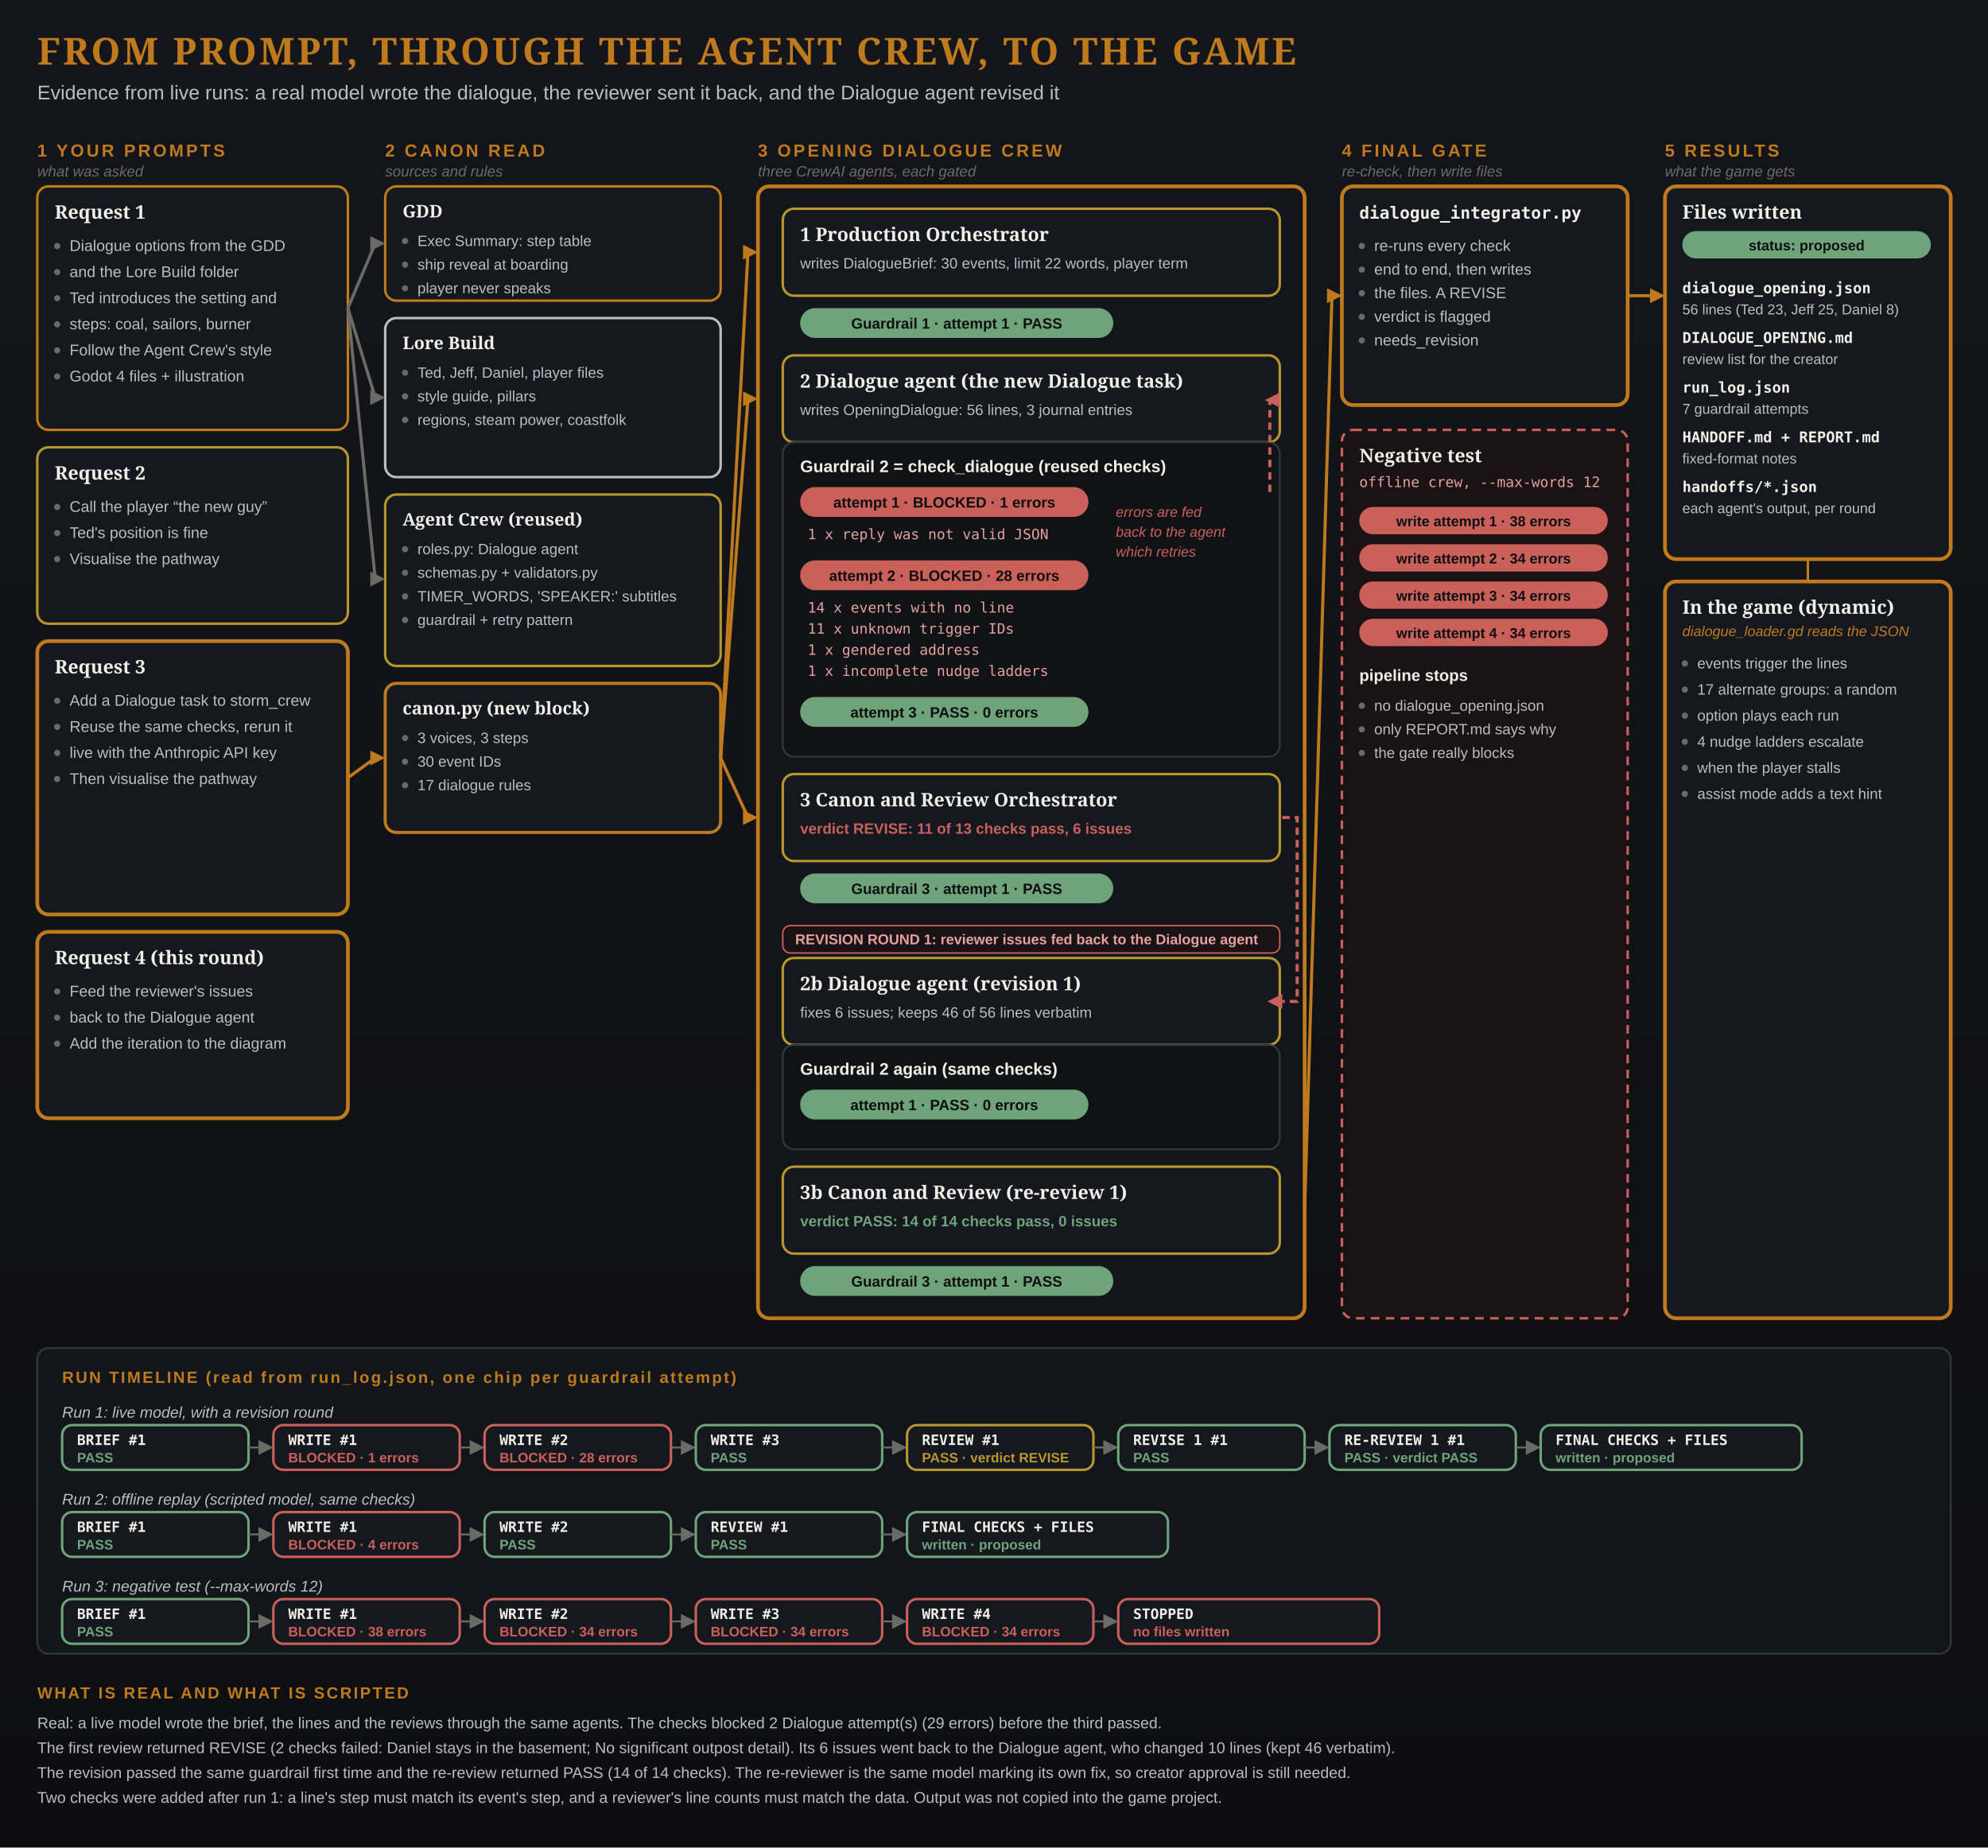
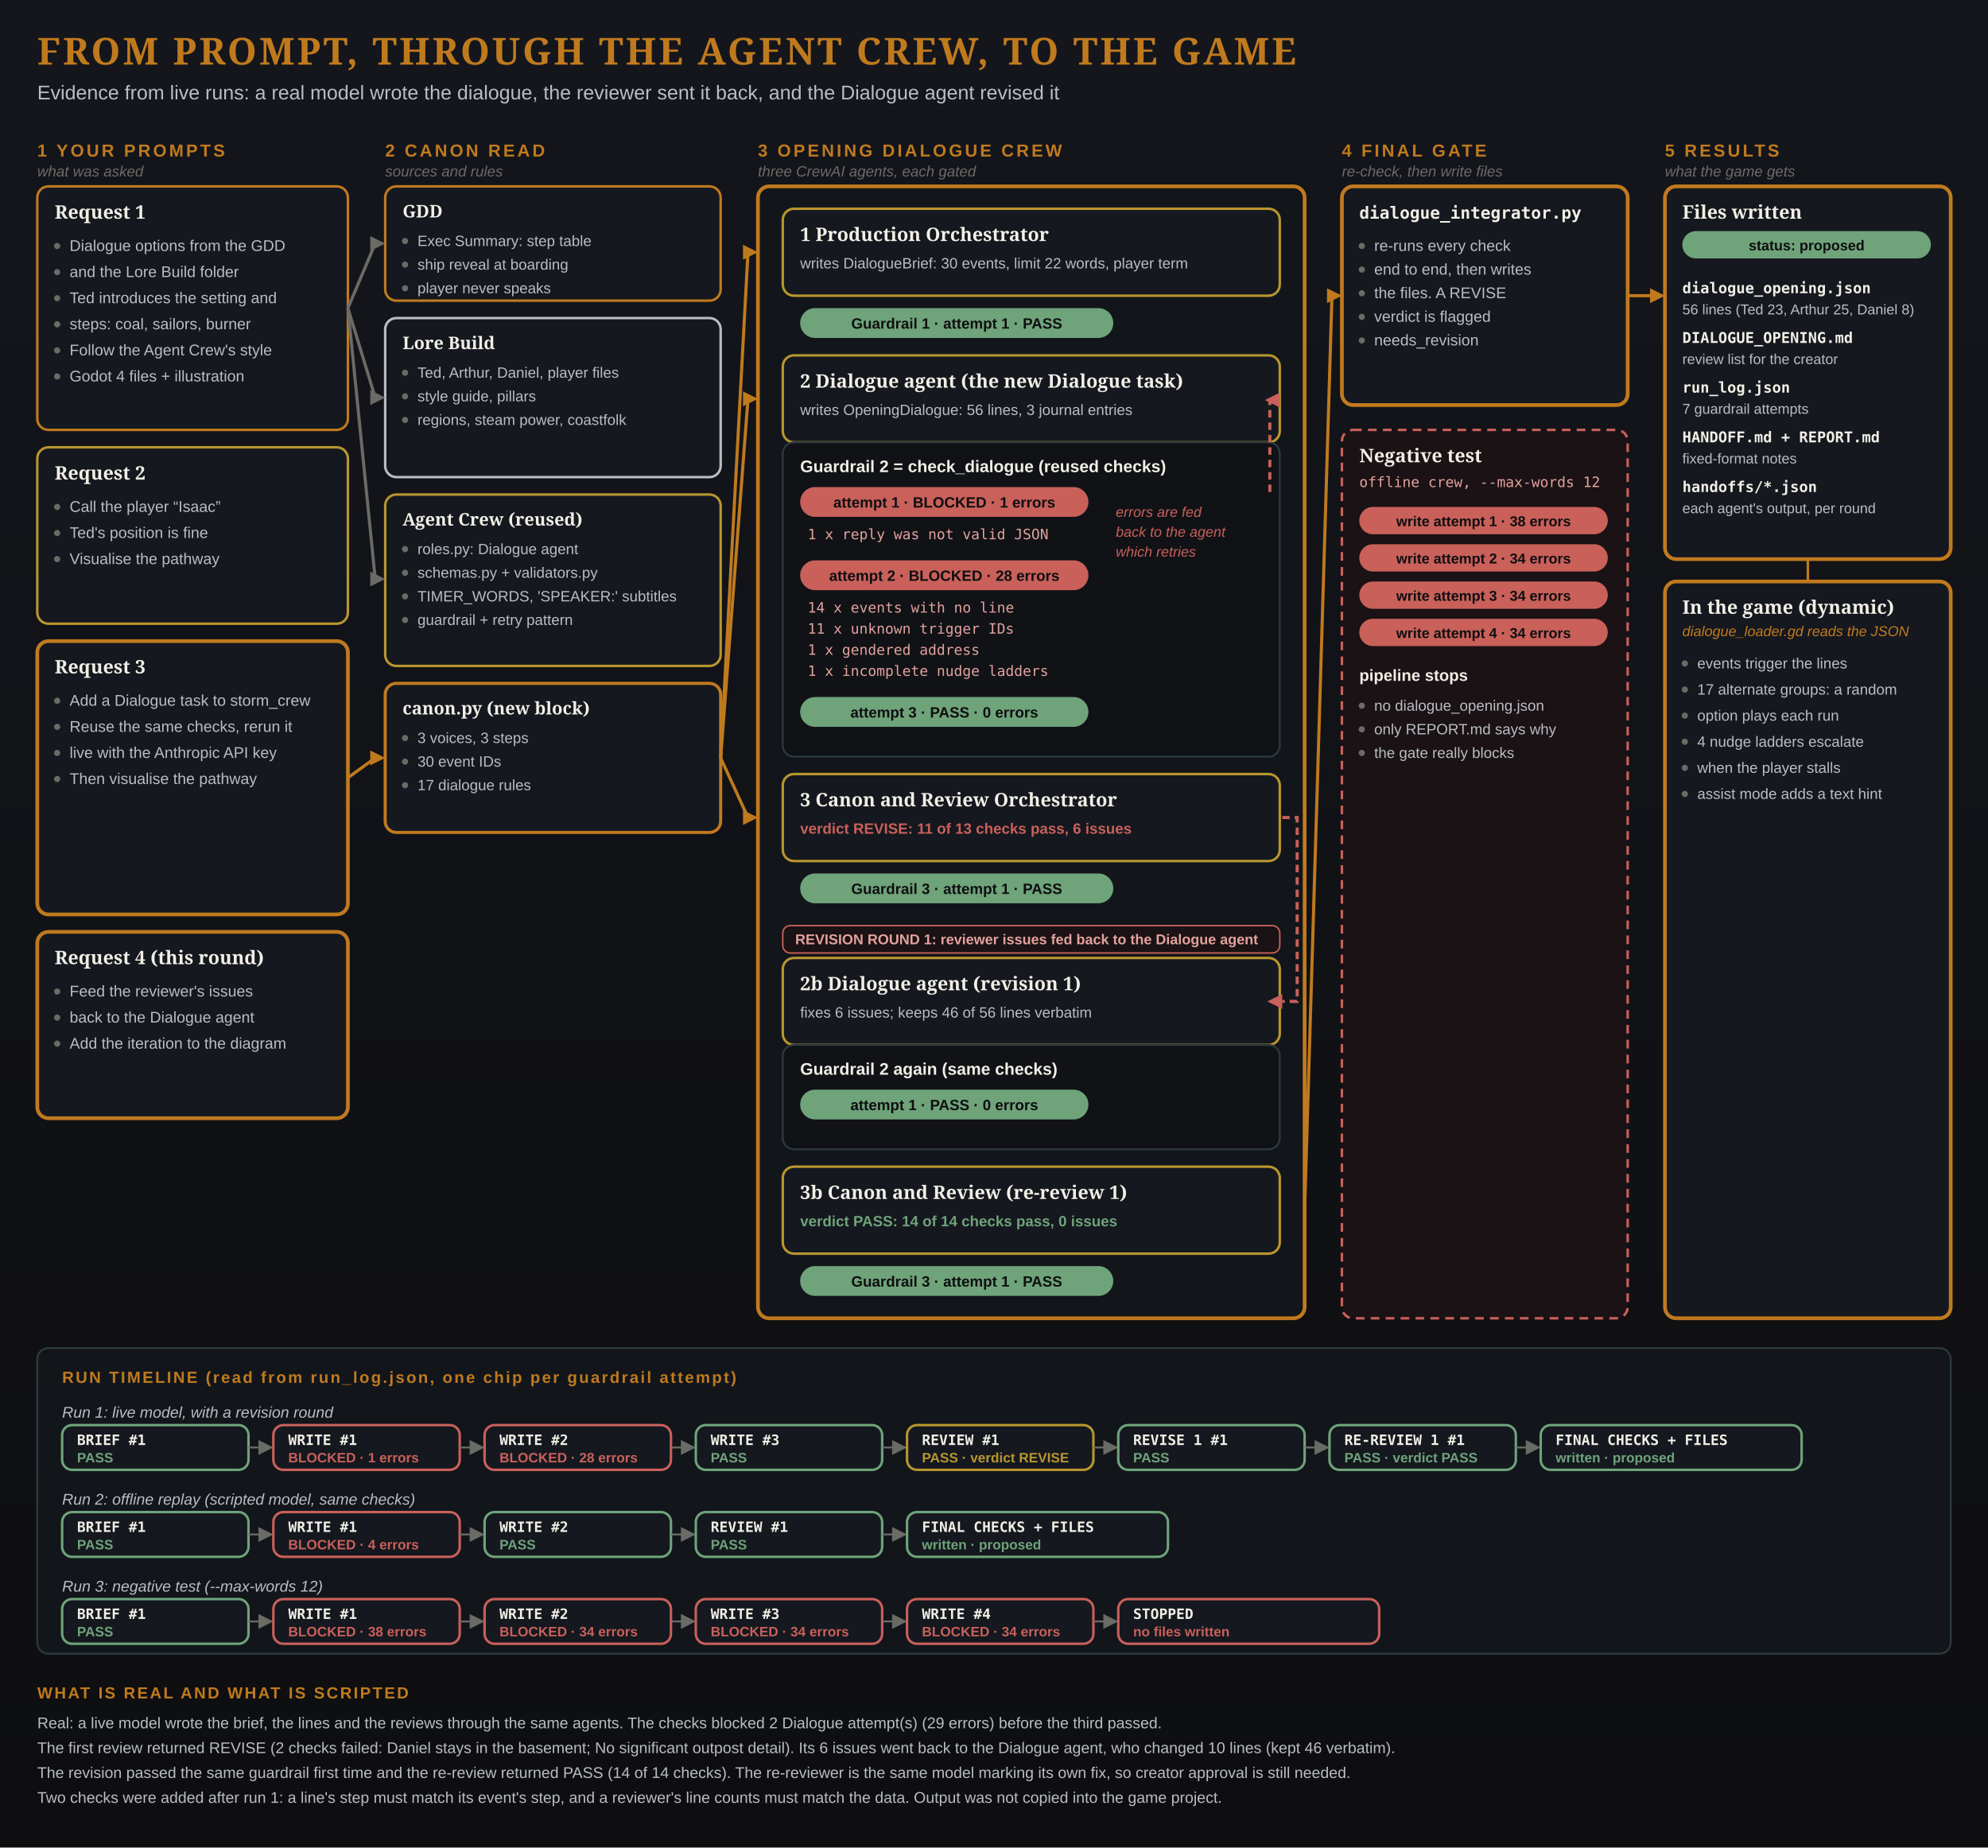
<svg xmlns="http://www.w3.org/2000/svg" viewBox="0 0 1600 1487" width="1600" height="1487">
  <defs>
    <linearGradient id="sky" x1="0" y1="0" x2="0" y2="1">
      <stop offset="0" stop-color="#14161C" />
      <stop offset="1" stop-color="#0E0E10" />
    </linearGradient>
  </defs>
  <rect width="1600" height="1487" fill="url(#sky)" />
  <text x="30" y="52" font-family="Georgia, serif" font-size="30" fill="#C07A1E" font-weight="bold" text-anchor="start" font-style="normal" letter-spacing="2">FROM PROMPT, THROUGH THE AGENT CREW, TO THE GAME</text>
  <text x="30" y="80" font-family="'Segoe UI', Arial, sans-serif" font-size="16" fill="#B9BEC4" font-weight="normal" text-anchor="start" font-style="normal" letter-spacing="0">Evidence from live runs: a real model wrote the dialogue, the reviewer sent it back, and the Dialogue agent revised it</text>
  <text x="30" y="126" font-family="'Segoe UI', Arial, sans-serif" font-size="14" fill="#C07A1E" font-weight="bold" text-anchor="start" font-style="normal" letter-spacing="2">1  YOUR PROMPTS</text>
  <text x="30" y="142" font-family="'Segoe UI', Arial, sans-serif" font-size="12" fill="#6B6B66" font-weight="normal" text-anchor="start" font-style="italic" letter-spacing="0">what was asked</text>
  <text x="310" y="126" font-family="'Segoe UI', Arial, sans-serif" font-size="14" fill="#C07A1E" font-weight="bold" text-anchor="start" font-style="normal" letter-spacing="2">2  CANON READ</text>
  <text x="310" y="142" font-family="'Segoe UI', Arial, sans-serif" font-size="12" fill="#6B6B66" font-weight="normal" text-anchor="start" font-style="italic" letter-spacing="0">sources and rules</text>
  <text x="610" y="126" font-family="'Segoe UI', Arial, sans-serif" font-size="14" fill="#C07A1E" font-weight="bold" text-anchor="start" font-style="normal" letter-spacing="2">3  OPENING DIALOGUE CREW</text>
  <text x="610" y="142" font-family="'Segoe UI', Arial, sans-serif" font-size="12" fill="#6B6B66" font-weight="normal" text-anchor="start" font-style="italic" letter-spacing="0">three CrewAI agents, each gated</text>
  <text x="1080" y="126" font-family="'Segoe UI', Arial, sans-serif" font-size="14" fill="#C07A1E" font-weight="bold" text-anchor="start" font-style="normal" letter-spacing="2">4  FINAL GATE</text>
  <text x="1080" y="142" font-family="'Segoe UI', Arial, sans-serif" font-size="12" fill="#6B6B66" font-weight="normal" text-anchor="start" font-style="italic" letter-spacing="0">re-check, then write files</text>
  <text x="1340" y="126" font-family="'Segoe UI', Arial, sans-serif" font-size="14" fill="#C07A1E" font-weight="bold" text-anchor="start" font-style="normal" letter-spacing="2">5  RESULTS</text>
  <text x="1340" y="142" font-family="'Segoe UI', Arial, sans-serif" font-size="12" fill="#6B6B66" font-weight="normal" text-anchor="start" font-style="italic" letter-spacing="0">what the game gets</text>
  <rect x="30" y="150" width="250" height="196" rx="9" fill="#15181F" stroke="#C07A1E" stroke-width="2" />
  <text x="44" y="176" font-family="Georgia, serif" font-size="15" fill="#F2EFE6" font-weight="bold" text-anchor="start" font-style="normal" letter-spacing="0">Request 1</text>
  <circle cx="46" cy="198" r="2.5" fill="#6B6B66" />
  <text x="56" y="202" font-family="'Segoe UI', Arial, sans-serif" font-size="12.5" fill="#B9BEC4" font-weight="normal" text-anchor="start" font-style="normal" letter-spacing="0">Dialogue options from the GDD</text>
  <circle cx="46" cy="219" r="2.5" fill="#6B6B66" />
  <text x="56" y="223" font-family="'Segoe UI', Arial, sans-serif" font-size="12.5" fill="#B9BEC4" font-weight="normal" text-anchor="start" font-style="normal" letter-spacing="0">and the Lore Build folder</text>
  <circle cx="46" cy="240" r="2.5" fill="#6B6B66" />
  <text x="56" y="244" font-family="'Segoe UI', Arial, sans-serif" font-size="12.5" fill="#B9BEC4" font-weight="normal" text-anchor="start" font-style="normal" letter-spacing="0">Ted introduces the setting and</text>
  <circle cx="46" cy="261" r="2.5" fill="#6B6B66" />
  <text x="56" y="265" font-family="'Segoe UI', Arial, sans-serif" font-size="12.5" fill="#B9BEC4" font-weight="normal" text-anchor="start" font-style="normal" letter-spacing="0">steps: coal, sailors, burner</text>
  <circle cx="46" cy="282" r="2.5" fill="#6B6B66" />
  <text x="56" y="286" font-family="'Segoe UI', Arial, sans-serif" font-size="12.5" fill="#B9BEC4" font-weight="normal" text-anchor="start" font-style="normal" letter-spacing="0">Follow the Agent Crew's style</text>
  <circle cx="46" cy="303" r="2.5" fill="#6B6B66" />
  <text x="56" y="307" font-family="'Segoe UI', Arial, sans-serif" font-size="12.5" fill="#B9BEC4" font-weight="normal" text-anchor="start" font-style="normal" letter-spacing="0">Godot 4 files + illustration</text>
  <rect x="30" y="360" width="250" height="142" rx="9" fill="#15181F" stroke="#B8962E" stroke-width="2" />
  <text x="44" y="386" font-family="Georgia, serif" font-size="15" fill="#F2EFE6" font-weight="bold" text-anchor="start" font-style="normal" letter-spacing="0">Request 2</text>
  <circle cx="46" cy="408" r="2.5" fill="#6B6B66" />
-   <text x="56" y="412" font-family="'Segoe UI', Arial, sans-serif" font-size="12.5" fill="#B9BEC4" font-weight="normal" text-anchor="start" font-style="normal" letter-spacing="0">Call the player “the new guy”</text>
+   <text x="56" y="412" font-family="'Segoe UI', Arial, sans-serif" font-size="12.5" fill="#B9BEC4" font-weight="normal" text-anchor="start" font-style="normal" letter-spacing="0">Call the player “Isaac”</text>
  <circle cx="46" cy="429" r="2.5" fill="#6B6B66" />
  <text x="56" y="433" font-family="'Segoe UI', Arial, sans-serif" font-size="12.5" fill="#B9BEC4" font-weight="normal" text-anchor="start" font-style="normal" letter-spacing="0">Ted's position is fine</text>
  <circle cx="46" cy="450" r="2.5" fill="#6B6B66" />
  <text x="56" y="454" font-family="'Segoe UI', Arial, sans-serif" font-size="12.5" fill="#B9BEC4" font-weight="normal" text-anchor="start" font-style="normal" letter-spacing="0">Visualise the pathway</text>
  <rect x="30" y="516" width="250" height="220" rx="9" fill="#15181F" stroke="#C07A1E" stroke-width="3" />
  <text x="44" y="542" font-family="Georgia, serif" font-size="15" fill="#F2EFE6" font-weight="bold" text-anchor="start" font-style="normal" letter-spacing="0">Request 3</text>
  <circle cx="46" cy="564" r="2.5" fill="#6B6B66" />
  <text x="56" y="568" font-family="'Segoe UI', Arial, sans-serif" font-size="12.5" fill="#B9BEC4" font-weight="normal" text-anchor="start" font-style="normal" letter-spacing="0">Add a Dialogue task to storm_crew</text>
  <circle cx="46" cy="585" r="2.5" fill="#6B6B66" />
  <text x="56" y="589" font-family="'Segoe UI', Arial, sans-serif" font-size="12.5" fill="#B9BEC4" font-weight="normal" text-anchor="start" font-style="normal" letter-spacing="0">Reuse the same checks, rerun it</text>
  <circle cx="46" cy="606" r="2.5" fill="#6B6B66" />
  <text x="56" y="610" font-family="'Segoe UI', Arial, sans-serif" font-size="12.5" fill="#B9BEC4" font-weight="normal" text-anchor="start" font-style="normal" letter-spacing="0">live with the Anthropic API key</text>
  <circle cx="46" cy="627" r="2.5" fill="#6B6B66" />
  <text x="56" y="631" font-family="'Segoe UI', Arial, sans-serif" font-size="12.5" fill="#B9BEC4" font-weight="normal" text-anchor="start" font-style="normal" letter-spacing="0">Then visualise the pathway</text>
  <rect x="30" y="750" width="250" height="150" rx="9" fill="#15181F" stroke="#C07A1E" stroke-width="3" />
  <text x="44" y="776" font-family="Georgia, serif" font-size="15" fill="#F2EFE6" font-weight="bold" text-anchor="start" font-style="normal" letter-spacing="0">Request 4 (this round)</text>
  <circle cx="46" cy="798" r="2.5" fill="#6B6B66" />
  <text x="56" y="802" font-family="'Segoe UI', Arial, sans-serif" font-size="12.5" fill="#B9BEC4" font-weight="normal" text-anchor="start" font-style="normal" letter-spacing="0">Feed the reviewer's issues</text>
  <circle cx="46" cy="819" r="2.5" fill="#6B6B66" />
  <text x="56" y="823" font-family="'Segoe UI', Arial, sans-serif" font-size="12.5" fill="#B9BEC4" font-weight="normal" text-anchor="start" font-style="normal" letter-spacing="0">back to the Dialogue agent</text>
  <circle cx="46" cy="840" r="2.5" fill="#6B6B66" />
  <text x="56" y="844" font-family="'Segoe UI', Arial, sans-serif" font-size="12.5" fill="#B9BEC4" font-weight="normal" text-anchor="start" font-style="normal" letter-spacing="0">Add the iteration to the diagram</text>
  <rect x="310" y="150" width="270" height="92" rx="9" fill="#15181F" stroke="#C07A1E" stroke-width="2" />
  <text x="324" y="175" font-family="Georgia, serif" font-size="14" fill="#F2EFE6" font-weight="bold" text-anchor="start" font-style="normal" letter-spacing="0">GDD</text>
  <circle cx="326" cy="194" r="2.5" fill="#6B6B66" />
  <text x="336" y="198" font-family="'Segoe UI', Arial, sans-serif" font-size="12" fill="#B9BEC4" font-weight="normal" text-anchor="start" font-style="normal" letter-spacing="0">Exec Summary: step table</text>
  <circle cx="326" cy="213" r="2.5" fill="#6B6B66" />
  <text x="336" y="217" font-family="'Segoe UI', Arial, sans-serif" font-size="12" fill="#B9BEC4" font-weight="normal" text-anchor="start" font-style="normal" letter-spacing="0">ship reveal at boarding</text>
  <circle cx="326" cy="232" r="2.5" fill="#6B6B66" />
  <text x="336" y="236" font-family="'Segoe UI', Arial, sans-serif" font-size="12" fill="#B9BEC4" font-weight="normal" text-anchor="start" font-style="normal" letter-spacing="0">player never speaks</text>
  <rect x="310" y="256" width="270" height="128" rx="9" fill="#15181F" stroke="#B9BEC4" stroke-width="2" />
  <text x="324" y="281" font-family="Georgia, serif" font-size="14" fill="#F2EFE6" font-weight="bold" text-anchor="start" font-style="normal" letter-spacing="0">Lore Build</text>
  <circle cx="326" cy="300" r="2.5" fill="#6B6B66" />
-   <text x="336" y="304" font-family="'Segoe UI', Arial, sans-serif" font-size="12" fill="#B9BEC4" font-weight="normal" text-anchor="start" font-style="normal" letter-spacing="0">Ted, Jeff, Daniel, player files</text>
+   <text x="336" y="304" font-family="'Segoe UI', Arial, sans-serif" font-size="12" fill="#B9BEC4" font-weight="normal" text-anchor="start" font-style="normal" letter-spacing="0">Ted, Arthur, Daniel, player files</text>
  <circle cx="326" cy="319" r="2.5" fill="#6B6B66" />
  <text x="336" y="323" font-family="'Segoe UI', Arial, sans-serif" font-size="12" fill="#B9BEC4" font-weight="normal" text-anchor="start" font-style="normal" letter-spacing="0">style guide, pillars</text>
  <circle cx="326" cy="338" r="2.5" fill="#6B6B66" />
  <text x="336" y="342" font-family="'Segoe UI', Arial, sans-serif" font-size="12" fill="#B9BEC4" font-weight="normal" text-anchor="start" font-style="normal" letter-spacing="0">regions, steam power, coastfolk</text>
  <rect x="310" y="398" width="270" height="138" rx="9" fill="#15181F" stroke="#B8962E" stroke-width="2" />
  <text x="324" y="423" font-family="Georgia, serif" font-size="14" fill="#F2EFE6" font-weight="bold" text-anchor="start" font-style="normal" letter-spacing="0">Agent Crew (reused)</text>
  <circle cx="326" cy="442" r="2.5" fill="#6B6B66" />
  <text x="336" y="446" font-family="'Segoe UI', Arial, sans-serif" font-size="12" fill="#B9BEC4" font-weight="normal" text-anchor="start" font-style="normal" letter-spacing="0">roles.py: Dialogue agent</text>
  <circle cx="326" cy="461" r="2.5" fill="#6B6B66" />
  <text x="336" y="465" font-family="'Segoe UI', Arial, sans-serif" font-size="12" fill="#B9BEC4" font-weight="normal" text-anchor="start" font-style="normal" letter-spacing="0">schemas.py + validators.py</text>
  <circle cx="326" cy="480" r="2.5" fill="#6B6B66" />
  <text x="336" y="484" font-family="'Segoe UI', Arial, sans-serif" font-size="12" fill="#B9BEC4" font-weight="normal" text-anchor="start" font-style="normal" letter-spacing="0">TIMER_WORDS, 'SPEAKER:' subtitles</text>
  <circle cx="326" cy="499" r="2.5" fill="#6B6B66" />
  <text x="336" y="503" font-family="'Segoe UI', Arial, sans-serif" font-size="12" fill="#B9BEC4" font-weight="normal" text-anchor="start" font-style="normal" letter-spacing="0">guardrail + retry pattern</text>
  <rect x="310" y="550" width="270" height="120" rx="9" fill="#15181F" stroke="#C07A1E" stroke-width="2.5" />
  <text x="324" y="575" font-family="Georgia, serif" font-size="14" fill="#F2EFE6" font-weight="bold" text-anchor="start" font-style="normal" letter-spacing="0">canon.py (new block)</text>
  <circle cx="326" cy="594" r="2.5" fill="#6B6B66" />
  <text x="336" y="598" font-family="'Segoe UI', Arial, sans-serif" font-size="12" fill="#B9BEC4" font-weight="normal" text-anchor="start" font-style="normal" letter-spacing="0">3 voices, 3 steps</text>
  <circle cx="326" cy="613" r="2.5" fill="#6B6B66" />
  <text x="336" y="617" font-family="'Segoe UI', Arial, sans-serif" font-size="12" fill="#B9BEC4" font-weight="normal" text-anchor="start" font-style="normal" letter-spacing="0">30 event IDs</text>
  <circle cx="326" cy="632" r="2.5" fill="#6B6B66" />
  <text x="336" y="636" font-family="'Segoe UI', Arial, sans-serif" font-size="12" fill="#B9BEC4" font-weight="normal" text-anchor="start" font-style="normal" letter-spacing="0">17 dialogue rules</text>
  <line x1="280" y1="248" x2="302" y2="196" stroke="#6B6B66" stroke-width="2.5" />
  <polygon points="310,196 298,190 298,202" fill="#6B6B66" />
  <line x1="280" y1="248" x2="302" y2="320" stroke="#6B6B66" stroke-width="2.5" />
  <polygon points="310,320 298,314 298,326" fill="#6B6B66" />
  <line x1="280" y1="248" x2="302" y2="466" stroke="#6B6B66" stroke-width="2.5" />
  <polygon points="310,466 298,460 298,472" fill="#6B6B66" />
  <line x1="280" y1="626" x2="302" y2="610" stroke="#C07A1E" stroke-width="2.5" />
  <polygon points="310,610 298,604 298,616" fill="#C07A1E" />
  <rect x="610" y="150" width="440" height="911" rx="9" fill="#12161B" stroke="#C07A1E" stroke-width="3" />
  <rect x="630" y="168" width="400" height="70" rx="9" fill="#15181F" stroke="#B8962E" stroke-width="2" />
  <text x="644" y="194" font-family="Georgia, serif" font-size="15" fill="#F2EFE6" font-weight="bold" text-anchor="start" font-style="normal" letter-spacing="0">1  Production Orchestrator</text>
  <text x="644" y="216" font-family="'Segoe UI', Arial, sans-serif" font-size="12" fill="#B9BEC4" font-weight="normal" text-anchor="start" font-style="normal" letter-spacing="0">writes DialogueBrief: 30 events, limit 22 words, player term</text>
  <rect x="644" y="248" width="252" height="24" rx="12.0" fill="#6FA37A" stroke="#6FA37A" stroke-width="0" />
  <text x="770.0" y="264.5" font-family="'Segoe UI', Arial, sans-serif" font-size="12" fill="#0E0E10" font-weight="bold" text-anchor="middle" font-style="normal" letter-spacing="0">Guardrail 1 · attempt 1 · PASS</text>
  <rect x="630" y="286" width="400" height="70" rx="9" fill="#15181F" stroke="#B8962E" stroke-width="2" />
  <text x="644" y="312" font-family="Georgia, serif" font-size="15" fill="#F2EFE6" font-weight="bold" text-anchor="start" font-style="normal" letter-spacing="0">2  Dialogue agent  (the new Dialogue task)</text>
  <text x="644" y="334" font-family="'Segoe UI', Arial, sans-serif" font-size="12" fill="#B9BEC4" font-weight="normal" text-anchor="start" font-style="normal" letter-spacing="0">writes OpeningDialogue: 56 lines, 3 journal entries</text>
  <rect x="630" y="356" width="400" height="253" rx="9" fill="#101216" stroke="#2C3A40" stroke-width="1.5" />
  <text x="644" y="380" font-family="'Segoe UI', Arial, sans-serif" font-size="13.5" fill="#F2EFE6" font-weight="bold" text-anchor="start" font-style="normal" letter-spacing="0">Guardrail 2 = check_dialogue (reused checks)</text>
  <rect x="644" y="392" width="232" height="24" rx="12.0" fill="#C9605A" stroke="#C9605A" stroke-width="0" />
  <text x="760.0" y="408.5" font-family="'Segoe UI', Arial, sans-serif" font-size="12" fill="#0E0E10" font-weight="bold" text-anchor="middle" font-style="normal" letter-spacing="0">attempt 1 · BLOCKED · 1 errors</text>
  <text x="650" y="434" font-family="Consolas, monospace" font-size="11.5" fill="#E3A29D" font-weight="normal" text-anchor="start" font-style="normal" letter-spacing="0">1 x reply was not valid JSON</text>
  <rect x="644" y="451" width="232" height="24" rx="12.0" fill="#C9605A" stroke="#C9605A" stroke-width="0" />
  <text x="760.0" y="467.5" font-family="'Segoe UI', Arial, sans-serif" font-size="12" fill="#0E0E10" font-weight="bold" text-anchor="middle" font-style="normal" letter-spacing="0">attempt 2 · BLOCKED · 28 errors</text>
  <text x="650" y="493" font-family="Consolas, monospace" font-size="11.5" fill="#E3A29D" font-weight="normal" text-anchor="start" font-style="normal" letter-spacing="0">14 x events with no line</text>
  <text x="650" y="510" font-family="Consolas, monospace" font-size="11.5" fill="#E3A29D" font-weight="normal" text-anchor="start" font-style="normal" letter-spacing="0">11 x unknown trigger IDs</text>
  <text x="650" y="527" font-family="Consolas, monospace" font-size="11.5" fill="#E3A29D" font-weight="normal" text-anchor="start" font-style="normal" letter-spacing="0">1 x gendered address</text>
  <text x="650" y="544" font-family="Consolas, monospace" font-size="11.5" fill="#E3A29D" font-weight="normal" text-anchor="start" font-style="normal" letter-spacing="0">1 x incomplete nudge ladders</text>
  <rect x="644" y="561" width="232" height="24" rx="12.0" fill="#6FA37A" stroke="#6FA37A" stroke-width="0" />
  <text x="760.0" y="577.5" font-family="'Segoe UI', Arial, sans-serif" font-size="12" fill="#0E0E10" font-weight="bold" text-anchor="middle" font-style="normal" letter-spacing="0">attempt 3 · PASS · 0 errors</text>
  <text x="898" y="416" font-family="'Segoe UI', Arial, sans-serif" font-size="11.5" fill="#C9605A" font-weight="normal" text-anchor="start" font-style="italic" letter-spacing="0">errors are fed</text>
  <text x="898" y="432" font-family="'Segoe UI', Arial, sans-serif" font-size="11.5" fill="#C9605A" font-weight="normal" text-anchor="start" font-style="italic" letter-spacing="0">back to the agent</text>
  <text x="898" y="448" font-family="'Segoe UI', Arial, sans-serif" font-size="11.5" fill="#C9605A" font-weight="normal" text-anchor="start" font-style="italic" letter-spacing="0">which retries</text>
  <rect x="630" y="623" width="400" height="70" rx="9" fill="#15181F" stroke="#B8962E" stroke-width="2" />
  <text x="644" y="649" font-family="Georgia, serif" font-size="15" fill="#F2EFE6" font-weight="bold" text-anchor="start" font-style="normal" letter-spacing="0">3  Canon and Review Orchestrator</text>
  <text x="644" y="671" font-family="'Segoe UI', Arial, sans-serif" font-size="12" fill="#C9605A" font-weight="bold" text-anchor="start" font-style="normal" letter-spacing="0">verdict REVISE: 11 of 13 checks pass, 6 issues</text>
  <rect x="644" y="703" width="252" height="24" rx="12.0" fill="#6FA37A" stroke="#6FA37A" stroke-width="0" />
  <text x="770.0" y="719.5" font-family="'Segoe UI', Arial, sans-serif" font-size="12" fill="#0E0E10" font-weight="bold" text-anchor="middle" font-style="normal" letter-spacing="0">Guardrail 3 · attempt 1 · PASS</text>
  <rect x="630" y="745" width="400" height="22" rx="6" fill="#1A1214" stroke="#C9605A" stroke-width="1.2" />
  <text x="640" y="760" font-family="'Segoe UI', Arial, sans-serif" font-size="11.5" fill="#E3A29D" font-weight="bold" text-anchor="start" font-style="normal" letter-spacing="0">REVISION ROUND 1: reviewer issues fed back to the Dialogue agent</text>
  <rect x="630" y="771" width="400" height="70" rx="9" fill="#15181F" stroke="#B8962E" stroke-width="2" />
  <text x="644" y="797" font-family="Georgia, serif" font-size="15" fill="#F2EFE6" font-weight="bold" text-anchor="start" font-style="normal" letter-spacing="0">2b  Dialogue agent  (revision 1)</text>
  <text x="644" y="819" font-family="'Segoe UI', Arial, sans-serif" font-size="12" fill="#B9BEC4" font-weight="normal" text-anchor="start" font-style="normal" letter-spacing="0">fixes 6 issues; keeps 46 of 56 lines verbatim</text>
  <rect x="630" y="841" width="400" height="84" rx="9" fill="#101216" stroke="#2C3A40" stroke-width="1.5" />
  <text x="644" y="865" font-family="'Segoe UI', Arial, sans-serif" font-size="13.5" fill="#F2EFE6" font-weight="bold" text-anchor="start" font-style="normal" letter-spacing="0">Guardrail 2 again (same checks)</text>
  <rect x="644" y="877" width="232" height="24" rx="12.0" fill="#6FA37A" stroke="#6FA37A" stroke-width="0" />
  <text x="760.0" y="893.5" font-family="'Segoe UI', Arial, sans-serif" font-size="12" fill="#0E0E10" font-weight="bold" text-anchor="middle" font-style="normal" letter-spacing="0">attempt 1 · PASS · 0 errors</text>
  <rect x="630" y="939" width="400" height="70" rx="9" fill="#15181F" stroke="#B8962E" stroke-width="2" />
  <text x="644" y="965" font-family="Georgia, serif" font-size="15" fill="#F2EFE6" font-weight="bold" text-anchor="start" font-style="normal" letter-spacing="0">3b  Canon and Review  (re-review 1)</text>
  <text x="644" y="987" font-family="'Segoe UI', Arial, sans-serif" font-size="12" fill="#6FA37A" font-weight="bold" text-anchor="start" font-style="normal" letter-spacing="0">verdict PASS: 14 of 14 checks pass, 0 issues</text>
  <rect x="644" y="1019" width="252" height="24" rx="12.0" fill="#6FA37A" stroke="#6FA37A" stroke-width="0" />
  <text x="770.0" y="1035.5" font-family="'Segoe UI', Arial, sans-serif" font-size="12" fill="#0E0E10" font-weight="bold" text-anchor="middle" font-style="normal" letter-spacing="0">Guardrail 3 · attempt 1 · PASS</text>
  <line x1="830.0" y1="356" x2="830.0" y2="356" stroke="#C07A1E" stroke-width="2" />
  <path d="M1022 396 V322 H1030" fill="none" stroke="#C9605A" stroke-width="2.5" stroke-dasharray="6 4" />
  <polygon points="1018,322 1030,316 1030,328" fill="#C9605A" />
  <path d="M1032 658 H1044 V806 H1032" fill="none" stroke="#C9605A" stroke-width="2.5" stroke-dasharray="6 4" />
  <polygon points="1020,806 1032,800 1032,812" fill="#C9605A" />
  <line x1="580" y1="610" x2="602" y2="203" stroke="#C07A1E" stroke-width="2.5" />
  <polygon points="610,203 598,197 598,209" fill="#C07A1E" />
  <line x1="580" y1="610" x2="602" y2="321" stroke="#C07A1E" stroke-width="2.5" />
  <polygon points="610,321 598,315 598,327" fill="#C07A1E" />
  <line x1="580" y1="610" x2="602" y2="658" stroke="#C07A1E" stroke-width="2.5" />
  <polygon points="610,658 598,652 598,664" fill="#C07A1E" />
  <rect x="1080" y="150" width="230" height="176" rx="9" fill="#15181F" stroke="#C07A1E" stroke-width="3" />
  <text x="1094" y="176" font-family="Consolas, monospace" font-size="13.5" fill="#F2EFE6" font-weight="bold" text-anchor="start" font-style="normal" letter-spacing="0">dialogue_integrator.py</text>
  <circle cx="1096" cy="198" r="2.5" fill="#6B6B66" />
  <text x="1106" y="202" font-family="'Segoe UI', Arial, sans-serif" font-size="12.5" fill="#B9BEC4" font-weight="normal" text-anchor="start" font-style="normal" letter-spacing="0">re-runs every check</text>
  <circle cx="1096" cy="217" r="2.5" fill="#6B6B66" />
  <text x="1106" y="221" font-family="'Segoe UI', Arial, sans-serif" font-size="12.5" fill="#B9BEC4" font-weight="normal" text-anchor="start" font-style="normal" letter-spacing="0">end to end, then writes</text>
  <circle cx="1096" cy="236" r="2.5" fill="#6B6B66" />
  <text x="1106" y="240" font-family="'Segoe UI', Arial, sans-serif" font-size="12.5" fill="#B9BEC4" font-weight="normal" text-anchor="start" font-style="normal" letter-spacing="0">the files. A REVISE</text>
  <circle cx="1096" cy="255" r="2.5" fill="#6B6B66" />
  <text x="1106" y="259" font-family="'Segoe UI', Arial, sans-serif" font-size="12.5" fill="#B9BEC4" font-weight="normal" text-anchor="start" font-style="normal" letter-spacing="0">verdict is flagged</text>
  <circle cx="1096" cy="274" r="2.5" fill="#6B6B66" />
  <text x="1106" y="278" font-family="'Segoe UI', Arial, sans-serif" font-size="12.5" fill="#B9BEC4" font-weight="normal" text-anchor="start" font-style="normal" letter-spacing="0">needs_revision</text>
  <line x1="1050" y1="974" x2="1072" y2="238" stroke="#C07A1E" stroke-width="2.5" />
  <polygon points="1080,238 1068,232 1068,244" fill="#C07A1E" />
  <rect x="1080" y="346" width="230" height="715" rx="9" fill="#1A1214" stroke="#C9605A" stroke-width="2" stroke-dasharray="7 5" />
  <text x="1094" y="372" font-family="Georgia, serif" font-size="15" fill="#F2EFE6" font-weight="bold" text-anchor="start" font-style="normal" letter-spacing="0">Negative test</text>
  <text x="1094" y="392" font-family="Consolas, monospace" font-size="11.5" fill="#E3A29D" font-weight="normal" text-anchor="start" font-style="normal" letter-spacing="0">offline crew, --max-words 12</text>
  <rect x="1094" y="408" width="200" height="22" rx="11.0" fill="#C9605A" stroke="#C9605A" stroke-width="0" />
  <text x="1194.0" y="423.5" font-family="'Segoe UI', Arial, sans-serif" font-size="11.5" fill="#0E0E10" font-weight="bold" text-anchor="middle" font-style="normal" letter-spacing="0">write attempt 1 · 38 errors</text>
  <rect x="1094" y="438" width="200" height="22" rx="11.0" fill="#C9605A" stroke="#C9605A" stroke-width="0" />
  <text x="1194.0" y="453.5" font-family="'Segoe UI', Arial, sans-serif" font-size="11.5" fill="#0E0E10" font-weight="bold" text-anchor="middle" font-style="normal" letter-spacing="0">write attempt 2 · 34 errors</text>
  <rect x="1094" y="468" width="200" height="22" rx="11.0" fill="#C9605A" stroke="#C9605A" stroke-width="0" />
  <text x="1194.0" y="483.5" font-family="'Segoe UI', Arial, sans-serif" font-size="11.5" fill="#0E0E10" font-weight="bold" text-anchor="middle" font-style="normal" letter-spacing="0">write attempt 3 · 34 errors</text>
  <rect x="1094" y="498" width="200" height="22" rx="11.0" fill="#C9605A" stroke="#C9605A" stroke-width="0" />
  <text x="1194.0" y="513.5" font-family="'Segoe UI', Arial, sans-serif" font-size="11.5" fill="#0E0E10" font-weight="bold" text-anchor="middle" font-style="normal" letter-spacing="0">write attempt 4 · 34 errors</text>
  <text x="1094" y="548" font-family="'Segoe UI', Arial, sans-serif" font-size="13" fill="#F2EFE6" font-weight="bold" text-anchor="start" font-style="normal" letter-spacing="0">pipeline stops</text>
  <circle cx="1096" cy="568" r="2.5" fill="#6B6B66" />
  <text x="1106" y="572" font-family="'Segoe UI', Arial, sans-serif" font-size="12" fill="#B9BEC4" font-weight="normal" text-anchor="start" font-style="normal" letter-spacing="0">no dialogue_opening.json</text>
  <circle cx="1096" cy="587" r="2.5" fill="#6B6B66" />
  <text x="1106" y="591" font-family="'Segoe UI', Arial, sans-serif" font-size="12" fill="#B9BEC4" font-weight="normal" text-anchor="start" font-style="normal" letter-spacing="0">only REPORT.md says why</text>
  <circle cx="1096" cy="606" r="2.5" fill="#6B6B66" />
  <text x="1106" y="610" font-family="'Segoe UI', Arial, sans-serif" font-size="12" fill="#B9BEC4" font-weight="normal" text-anchor="start" font-style="normal" letter-spacing="0">the gate really blocks</text>
  <rect x="1340" y="150" width="230" height="300" rx="9" fill="#15181F" stroke="#C07A1E" stroke-width="3" />
  <text x="1354" y="176" font-family="Georgia, serif" font-size="15" fill="#F2EFE6" font-weight="bold" text-anchor="start" font-style="normal" letter-spacing="0">Files written</text>
  <rect x="1354" y="186" width="200" height="22" rx="11.0" fill="#6FA37A" stroke="#6FA37A" stroke-width="0" />
  <text x="1454.0" y="201.5" font-family="'Segoe UI', Arial, sans-serif" font-size="11.5" fill="#0E0E10" font-weight="bold" text-anchor="middle" font-style="normal" letter-spacing="0">status: proposed</text>
  <text x="1354" y="236" font-family="Consolas, monospace" font-size="12" fill="#F2EFE6" font-weight="bold" text-anchor="start" font-style="normal" letter-spacing="0">dialogue_opening.json</text>
-   <text x="1354" y="253" font-family="'Segoe UI', Arial, sans-serif" font-size="11.5" fill="#B9BEC4" font-weight="normal" text-anchor="start" font-style="normal" letter-spacing="0">56 lines (Ted 23, Jeff 25, Daniel 8)</text>
+   <text x="1354" y="253" font-family="'Segoe UI', Arial, sans-serif" font-size="11.5" fill="#B9BEC4" font-weight="normal" text-anchor="start" font-style="normal" letter-spacing="0">56 lines (Ted 23, Arthur 25, Daniel 8)</text>
  <text x="1354" y="276" font-family="Consolas, monospace" font-size="12" fill="#F2EFE6" font-weight="bold" text-anchor="start" font-style="normal" letter-spacing="0">DIALOGUE_OPENING.md</text>
  <text x="1354" y="293" font-family="'Segoe UI', Arial, sans-serif" font-size="11.5" fill="#B9BEC4" font-weight="normal" text-anchor="start" font-style="normal" letter-spacing="0">review list for the creator</text>
  <text x="1354" y="316" font-family="Consolas, monospace" font-size="12" fill="#F2EFE6" font-weight="bold" text-anchor="start" font-style="normal" letter-spacing="0">run_log.json</text>
  <text x="1354" y="333" font-family="'Segoe UI', Arial, sans-serif" font-size="11.5" fill="#B9BEC4" font-weight="normal" text-anchor="start" font-style="normal" letter-spacing="0">7 guardrail attempts</text>
  <text x="1354" y="356" font-family="Consolas, monospace" font-size="12" fill="#F2EFE6" font-weight="bold" text-anchor="start" font-style="normal" letter-spacing="0">HANDOFF.md + REPORT.md</text>
  <text x="1354" y="373" font-family="'Segoe UI', Arial, sans-serif" font-size="11.5" fill="#B9BEC4" font-weight="normal" text-anchor="start" font-style="normal" letter-spacing="0">fixed-format notes</text>
  <text x="1354" y="396" font-family="Consolas, monospace" font-size="12" fill="#F2EFE6" font-weight="bold" text-anchor="start" font-style="normal" letter-spacing="0">handoffs/*.json</text>
  <text x="1354" y="413" font-family="'Segoe UI', Arial, sans-serif" font-size="11.5" fill="#B9BEC4" font-weight="normal" text-anchor="start" font-style="normal" letter-spacing="0">each agent's output, per round</text>
  <line x1="1310" y1="238" x2="1332" y2="238" stroke="#C07A1E" stroke-width="2.5" />
  <polygon points="1340,238 1328,232 1328,244" fill="#C07A1E" />
  <rect x="1340" y="468" width="230" height="593" rx="9" fill="#15181F" stroke="#C07A1E" stroke-width="3" />
  <text x="1354" y="494" font-family="Georgia, serif" font-size="15" fill="#F2EFE6" font-weight="bold" text-anchor="start" font-style="normal" letter-spacing="0">In the game (dynamic)</text>
  <text x="1354" y="512" font-family="'Segoe UI', Arial, sans-serif" font-size="11.5" fill="#C07A1E" font-weight="normal" text-anchor="start" font-style="italic" letter-spacing="0">dialogue_loader.gd reads the JSON</text>
  <circle cx="1356" cy="534" r="2.5" fill="#6B6B66" />
  <text x="1366" y="538" font-family="'Segoe UI', Arial, sans-serif" font-size="12" fill="#B9BEC4" font-weight="normal" text-anchor="start" font-style="normal" letter-spacing="0">events trigger the lines</text>
  <circle cx="1356" cy="555" r="2.5" fill="#6B6B66" />
  <text x="1366" y="559" font-family="'Segoe UI', Arial, sans-serif" font-size="12" fill="#B9BEC4" font-weight="normal" text-anchor="start" font-style="normal" letter-spacing="0">17 alternate groups: a random</text>
  <circle cx="1356" cy="576" r="2.5" fill="#6B6B66" />
  <text x="1366" y="580" font-family="'Segoe UI', Arial, sans-serif" font-size="12" fill="#B9BEC4" font-weight="normal" text-anchor="start" font-style="normal" letter-spacing="0">option plays each run</text>
  <circle cx="1356" cy="597" r="2.5" fill="#6B6B66" />
  <text x="1366" y="601" font-family="'Segoe UI', Arial, sans-serif" font-size="12" fill="#B9BEC4" font-weight="normal" text-anchor="start" font-style="normal" letter-spacing="0">4 nudge ladders escalate</text>
  <circle cx="1356" cy="618" r="2.5" fill="#6B6B66" />
  <text x="1366" y="622" font-family="'Segoe UI', Arial, sans-serif" font-size="12" fill="#B9BEC4" font-weight="normal" text-anchor="start" font-style="normal" letter-spacing="0">when the player stalls</text>
  <circle cx="1356" cy="639" r="2.5" fill="#6B6B66" />
  <text x="1366" y="643" font-family="'Segoe UI', Arial, sans-serif" font-size="12" fill="#B9BEC4" font-weight="normal" text-anchor="start" font-style="normal" letter-spacing="0">assist mode adds a text hint</text>
  <line x1="1455.0" y1="450" x2="1455.0" y2="468" stroke="#C07A1E" stroke-width="2" />
  <rect x="30" y="1085" width="1540" height="246" rx="9" fill="#12161B" stroke="#2C3A40" stroke-width="1.5" />
  <text x="50" y="1113" font-family="'Segoe UI', Arial, sans-serif" font-size="13" fill="#C07A1E" font-weight="bold" text-anchor="start" font-style="normal" letter-spacing="1.5">RUN TIMELINE  (read from run_log.json, one chip per guardrail attempt)</text>
  <text x="50" y="1141" font-family="'Segoe UI', Arial, sans-serif" font-size="12.5" fill="#B9BEC4" font-weight="normal" text-anchor="start" font-style="italic" letter-spacing="0">Run 1: live model, with a revision round</text>
  <rect x="50" y="1147" width="150" height="36" rx="8" fill="#15181F" stroke="#6FA37A" stroke-width="2" />
  <text x="62" y="1163" font-family="Consolas, monospace" font-size="11.5" fill="#F2EFE6" font-weight="bold" text-anchor="start" font-style="normal" letter-spacing="0">BRIEF #1</text>
  <text x="62" y="1177" font-family="'Segoe UI', Arial, sans-serif" font-size="11" fill="#6FA37A" font-weight="bold" text-anchor="start" font-style="normal" letter-spacing="0">PASS</text>
  <line x1="200" y1="1165" x2="212" y2="1165" stroke="#6B6B66" stroke-width="1.5" />
  <polygon points="220,1165 208,1159 208,1171" fill="#6B6B66" />
  <rect x="220" y="1147" width="150" height="36" rx="8" fill="#15181F" stroke="#C9605A" stroke-width="2" />
  <text x="232" y="1163" font-family="Consolas, monospace" font-size="11.5" fill="#F2EFE6" font-weight="bold" text-anchor="start" font-style="normal" letter-spacing="0">WRITE #1</text>
  <text x="232" y="1177" font-family="'Segoe UI', Arial, sans-serif" font-size="11" fill="#C9605A" font-weight="bold" text-anchor="start" font-style="normal" letter-spacing="0">BLOCKED · 1 errors</text>
  <line x1="370" y1="1165" x2="382" y2="1165" stroke="#6B6B66" stroke-width="1.5" />
  <polygon points="390,1165 378,1159 378,1171" fill="#6B6B66" />
  <rect x="390" y="1147" width="150" height="36" rx="8" fill="#15181F" stroke="#C9605A" stroke-width="2" />
  <text x="402" y="1163" font-family="Consolas, monospace" font-size="11.5" fill="#F2EFE6" font-weight="bold" text-anchor="start" font-style="normal" letter-spacing="0">WRITE #2</text>
  <text x="402" y="1177" font-family="'Segoe UI', Arial, sans-serif" font-size="11" fill="#C9605A" font-weight="bold" text-anchor="start" font-style="normal" letter-spacing="0">BLOCKED · 28 errors</text>
  <line x1="540" y1="1165" x2="552" y2="1165" stroke="#6B6B66" stroke-width="1.5" />
  <polygon points="560,1165 548,1159 548,1171" fill="#6B6B66" />
  <rect x="560" y="1147" width="150" height="36" rx="8" fill="#15181F" stroke="#6FA37A" stroke-width="2" />
  <text x="572" y="1163" font-family="Consolas, monospace" font-size="11.5" fill="#F2EFE6" font-weight="bold" text-anchor="start" font-style="normal" letter-spacing="0">WRITE #3</text>
  <text x="572" y="1177" font-family="'Segoe UI', Arial, sans-serif" font-size="11" fill="#6FA37A" font-weight="bold" text-anchor="start" font-style="normal" letter-spacing="0">PASS</text>
  <line x1="710" y1="1165" x2="722" y2="1165" stroke="#6B6B66" stroke-width="1.5" />
  <polygon points="730,1165 718,1159 718,1171" fill="#6B6B66" />
  <rect x="730" y="1147" width="150" height="36" rx="8" fill="#15181F" stroke="#B8962E" stroke-width="2" />
  <text x="742" y="1163" font-family="Consolas, monospace" font-size="11.5" fill="#F2EFE6" font-weight="bold" text-anchor="start" font-style="normal" letter-spacing="0">REVIEW #1</text>
  <text x="742" y="1177" font-family="'Segoe UI', Arial, sans-serif" font-size="11" fill="#B8962E" font-weight="bold" text-anchor="start" font-style="normal" letter-spacing="0">PASS · verdict REVISE</text>
  <line x1="880" y1="1165" x2="892" y2="1165" stroke="#6B6B66" stroke-width="1.5" />
  <polygon points="900,1165 888,1159 888,1171" fill="#6B6B66" />
  <rect x="900" y="1147" width="150" height="36" rx="8" fill="#15181F" stroke="#6FA37A" stroke-width="2" />
  <text x="912" y="1163" font-family="Consolas, monospace" font-size="11.5" fill="#F2EFE6" font-weight="bold" text-anchor="start" font-style="normal" letter-spacing="0">REVISE 1 #1</text>
  <text x="912" y="1177" font-family="'Segoe UI', Arial, sans-serif" font-size="11" fill="#6FA37A" font-weight="bold" text-anchor="start" font-style="normal" letter-spacing="0">PASS</text>
  <line x1="1050" y1="1165" x2="1062" y2="1165" stroke="#6B6B66" stroke-width="1.5" />
  <polygon points="1070,1165 1058,1159 1058,1171" fill="#6B6B66" />
  <rect x="1070" y="1147" width="150" height="36" rx="8" fill="#15181F" stroke="#6FA37A" stroke-width="2" />
  <text x="1082" y="1163" font-family="Consolas, monospace" font-size="11.5" fill="#F2EFE6" font-weight="bold" text-anchor="start" font-style="normal" letter-spacing="0">RE-REVIEW 1 #1</text>
  <text x="1082" y="1177" font-family="'Segoe UI', Arial, sans-serif" font-size="11" fill="#6FA37A" font-weight="bold" text-anchor="start" font-style="normal" letter-spacing="0">PASS · verdict PASS</text>
  <line x1="1220" y1="1165" x2="1232" y2="1165" stroke="#6B6B66" stroke-width="1.5" />
  <polygon points="1240,1165 1228,1159 1228,1171" fill="#6B6B66" />
  <rect x="1240" y="1147" width="210" height="36" rx="8" fill="#15181F" stroke="#6FA37A" stroke-width="2" />
  <text x="1252" y="1163" font-family="Consolas, monospace" font-size="11.5" fill="#F2EFE6" font-weight="bold" text-anchor="start" font-style="normal" letter-spacing="0">FINAL CHECKS + FILES</text>
  <text x="1252" y="1177" font-family="'Segoe UI', Arial, sans-serif" font-size="11" fill="#6FA37A" font-weight="bold" text-anchor="start" font-style="normal" letter-spacing="0">written · proposed</text>
  <text x="50" y="1211" font-family="'Segoe UI', Arial, sans-serif" font-size="12.5" fill="#B9BEC4" font-weight="normal" text-anchor="start" font-style="italic" letter-spacing="0">Run 2: offline replay (scripted model, same checks)</text>
  <rect x="50" y="1217" width="150" height="36" rx="8" fill="#15181F" stroke="#6FA37A" stroke-width="2" />
  <text x="62" y="1233" font-family="Consolas, monospace" font-size="11.5" fill="#F2EFE6" font-weight="bold" text-anchor="start" font-style="normal" letter-spacing="0">BRIEF #1</text>
  <text x="62" y="1247" font-family="'Segoe UI', Arial, sans-serif" font-size="11" fill="#6FA37A" font-weight="bold" text-anchor="start" font-style="normal" letter-spacing="0">PASS</text>
  <line x1="200" y1="1235" x2="212" y2="1235" stroke="#6B6B66" stroke-width="1.5" />
  <polygon points="220,1235 208,1229 208,1241" fill="#6B6B66" />
  <rect x="220" y="1217" width="150" height="36" rx="8" fill="#15181F" stroke="#C9605A" stroke-width="2" />
  <text x="232" y="1233" font-family="Consolas, monospace" font-size="11.5" fill="#F2EFE6" font-weight="bold" text-anchor="start" font-style="normal" letter-spacing="0">WRITE #1</text>
  <text x="232" y="1247" font-family="'Segoe UI', Arial, sans-serif" font-size="11" fill="#C9605A" font-weight="bold" text-anchor="start" font-style="normal" letter-spacing="0">BLOCKED · 4 errors</text>
  <line x1="370" y1="1235" x2="382" y2="1235" stroke="#6B6B66" stroke-width="1.5" />
  <polygon points="390,1235 378,1229 378,1241" fill="#6B6B66" />
  <rect x="390" y="1217" width="150" height="36" rx="8" fill="#15181F" stroke="#6FA37A" stroke-width="2" />
  <text x="402" y="1233" font-family="Consolas, monospace" font-size="11.5" fill="#F2EFE6" font-weight="bold" text-anchor="start" font-style="normal" letter-spacing="0">WRITE #2</text>
  <text x="402" y="1247" font-family="'Segoe UI', Arial, sans-serif" font-size="11" fill="#6FA37A" font-weight="bold" text-anchor="start" font-style="normal" letter-spacing="0">PASS</text>
  <line x1="540" y1="1235" x2="552" y2="1235" stroke="#6B6B66" stroke-width="1.5" />
  <polygon points="560,1235 548,1229 548,1241" fill="#6B6B66" />
  <rect x="560" y="1217" width="150" height="36" rx="8" fill="#15181F" stroke="#6FA37A" stroke-width="2" />
  <text x="572" y="1233" font-family="Consolas, monospace" font-size="11.5" fill="#F2EFE6" font-weight="bold" text-anchor="start" font-style="normal" letter-spacing="0">REVIEW #1</text>
  <text x="572" y="1247" font-family="'Segoe UI', Arial, sans-serif" font-size="11" fill="#6FA37A" font-weight="bold" text-anchor="start" font-style="normal" letter-spacing="0">PASS</text>
  <line x1="710" y1="1235" x2="722" y2="1235" stroke="#6B6B66" stroke-width="1.5" />
  <polygon points="730,1235 718,1229 718,1241" fill="#6B6B66" />
  <rect x="730" y="1217" width="210" height="36" rx="8" fill="#15181F" stroke="#6FA37A" stroke-width="2" />
  <text x="742" y="1233" font-family="Consolas, monospace" font-size="11.5" fill="#F2EFE6" font-weight="bold" text-anchor="start" font-style="normal" letter-spacing="0">FINAL CHECKS + FILES</text>
  <text x="742" y="1247" font-family="'Segoe UI', Arial, sans-serif" font-size="11" fill="#6FA37A" font-weight="bold" text-anchor="start" font-style="normal" letter-spacing="0">written · proposed</text>
  <text x="50" y="1281" font-family="'Segoe UI', Arial, sans-serif" font-size="12.5" fill="#B9BEC4" font-weight="normal" text-anchor="start" font-style="italic" letter-spacing="0">Run 3: negative test (--max-words 12)</text>
  <rect x="50" y="1287" width="150" height="36" rx="8" fill="#15181F" stroke="#6FA37A" stroke-width="2" />
  <text x="62" y="1303" font-family="Consolas, monospace" font-size="11.5" fill="#F2EFE6" font-weight="bold" text-anchor="start" font-style="normal" letter-spacing="0">BRIEF #1</text>
  <text x="62" y="1317" font-family="'Segoe UI', Arial, sans-serif" font-size="11" fill="#6FA37A" font-weight="bold" text-anchor="start" font-style="normal" letter-spacing="0">PASS</text>
  <line x1="200" y1="1305" x2="212" y2="1305" stroke="#6B6B66" stroke-width="1.5" />
  <polygon points="220,1305 208,1299 208,1311" fill="#6B6B66" />
  <rect x="220" y="1287" width="150" height="36" rx="8" fill="#15181F" stroke="#C9605A" stroke-width="2" />
  <text x="232" y="1303" font-family="Consolas, monospace" font-size="11.5" fill="#F2EFE6" font-weight="bold" text-anchor="start" font-style="normal" letter-spacing="0">WRITE #1</text>
  <text x="232" y="1317" font-family="'Segoe UI', Arial, sans-serif" font-size="11" fill="#C9605A" font-weight="bold" text-anchor="start" font-style="normal" letter-spacing="0">BLOCKED · 38 errors</text>
  <line x1="370" y1="1305" x2="382" y2="1305" stroke="#6B6B66" stroke-width="1.5" />
  <polygon points="390,1305 378,1299 378,1311" fill="#6B6B66" />
  <rect x="390" y="1287" width="150" height="36" rx="8" fill="#15181F" stroke="#C9605A" stroke-width="2" />
  <text x="402" y="1303" font-family="Consolas, monospace" font-size="11.5" fill="#F2EFE6" font-weight="bold" text-anchor="start" font-style="normal" letter-spacing="0">WRITE #2</text>
  <text x="402" y="1317" font-family="'Segoe UI', Arial, sans-serif" font-size="11" fill="#C9605A" font-weight="bold" text-anchor="start" font-style="normal" letter-spacing="0">BLOCKED · 34 errors</text>
  <line x1="540" y1="1305" x2="552" y2="1305" stroke="#6B6B66" stroke-width="1.5" />
  <polygon points="560,1305 548,1299 548,1311" fill="#6B6B66" />
  <rect x="560" y="1287" width="150" height="36" rx="8" fill="#15181F" stroke="#C9605A" stroke-width="2" />
  <text x="572" y="1303" font-family="Consolas, monospace" font-size="11.5" fill="#F2EFE6" font-weight="bold" text-anchor="start" font-style="normal" letter-spacing="0">WRITE #3</text>
  <text x="572" y="1317" font-family="'Segoe UI', Arial, sans-serif" font-size="11" fill="#C9605A" font-weight="bold" text-anchor="start" font-style="normal" letter-spacing="0">BLOCKED · 34 errors</text>
  <line x1="710" y1="1305" x2="722" y2="1305" stroke="#6B6B66" stroke-width="1.5" />
  <polygon points="730,1305 718,1299 718,1311" fill="#6B6B66" />
  <rect x="730" y="1287" width="150" height="36" rx="8" fill="#15181F" stroke="#C9605A" stroke-width="2" />
  <text x="742" y="1303" font-family="Consolas, monospace" font-size="11.5" fill="#F2EFE6" font-weight="bold" text-anchor="start" font-style="normal" letter-spacing="0">WRITE #4</text>
  <text x="742" y="1317" font-family="'Segoe UI', Arial, sans-serif" font-size="11" fill="#C9605A" font-weight="bold" text-anchor="start" font-style="normal" letter-spacing="0">BLOCKED · 34 errors</text>
  <line x1="880" y1="1305" x2="892" y2="1305" stroke="#6B6B66" stroke-width="1.5" />
  <polygon points="900,1305 888,1299 888,1311" fill="#6B6B66" />
  <rect x="900" y="1287" width="210" height="36" rx="8" fill="#15181F" stroke="#C9605A" stroke-width="2" />
  <text x="912" y="1303" font-family="Consolas, monospace" font-size="11.5" fill="#F2EFE6" font-weight="bold" text-anchor="start" font-style="normal" letter-spacing="0">STOPPED</text>
  <text x="912" y="1317" font-family="'Segoe UI', Arial, sans-serif" font-size="11" fill="#C9605A" font-weight="bold" text-anchor="start" font-style="normal" letter-spacing="0">no files written</text>
  <text x="30" y="1367" font-family="'Segoe UI', Arial, sans-serif" font-size="13" fill="#C07A1E" font-weight="bold" text-anchor="start" font-style="normal" letter-spacing="1.5">WHAT IS REAL AND WHAT IS SCRIPTED</text>
  <text x="30" y="1391" font-family="'Segoe UI', Arial, sans-serif" font-size="12.5" fill="#B9BEC4" font-weight="normal" text-anchor="start" font-style="normal" letter-spacing="0">Real: a live model wrote the brief, the lines and the reviews through the same agents. The checks blocked 2 Dialogue attempt(s) (29 errors) before the third passed.</text>
  <text x="30" y="1411" font-family="'Segoe UI', Arial, sans-serif" font-size="12.5" fill="#B9BEC4" font-weight="normal" text-anchor="start" font-style="normal" letter-spacing="0">The first review returned REVISE (2 checks failed: Daniel stays in the basement; No significant outpost detail). Its 6 issues went back to the Dialogue agent, who changed 10 lines (kept 46 verbatim).</text>
  <text x="30" y="1431" font-family="'Segoe UI', Arial, sans-serif" font-size="12.5" fill="#B9BEC4" font-weight="normal" text-anchor="start" font-style="normal" letter-spacing="0">The revision passed the same guardrail first time and the re-review returned PASS (14 of 14 checks). The re-reviewer is the same model marking its own fix, so creator approval is still needed.</text>
  <text x="30" y="1451" font-family="'Segoe UI', Arial, sans-serif" font-size="12.5" fill="#B9BEC4" font-weight="normal" text-anchor="start" font-style="normal" letter-spacing="0">Two checks were added after run 1: a line's step must match its event's step, and a reviewer's line counts must match the data. Output was not copied into the game project.</text>
</svg>
